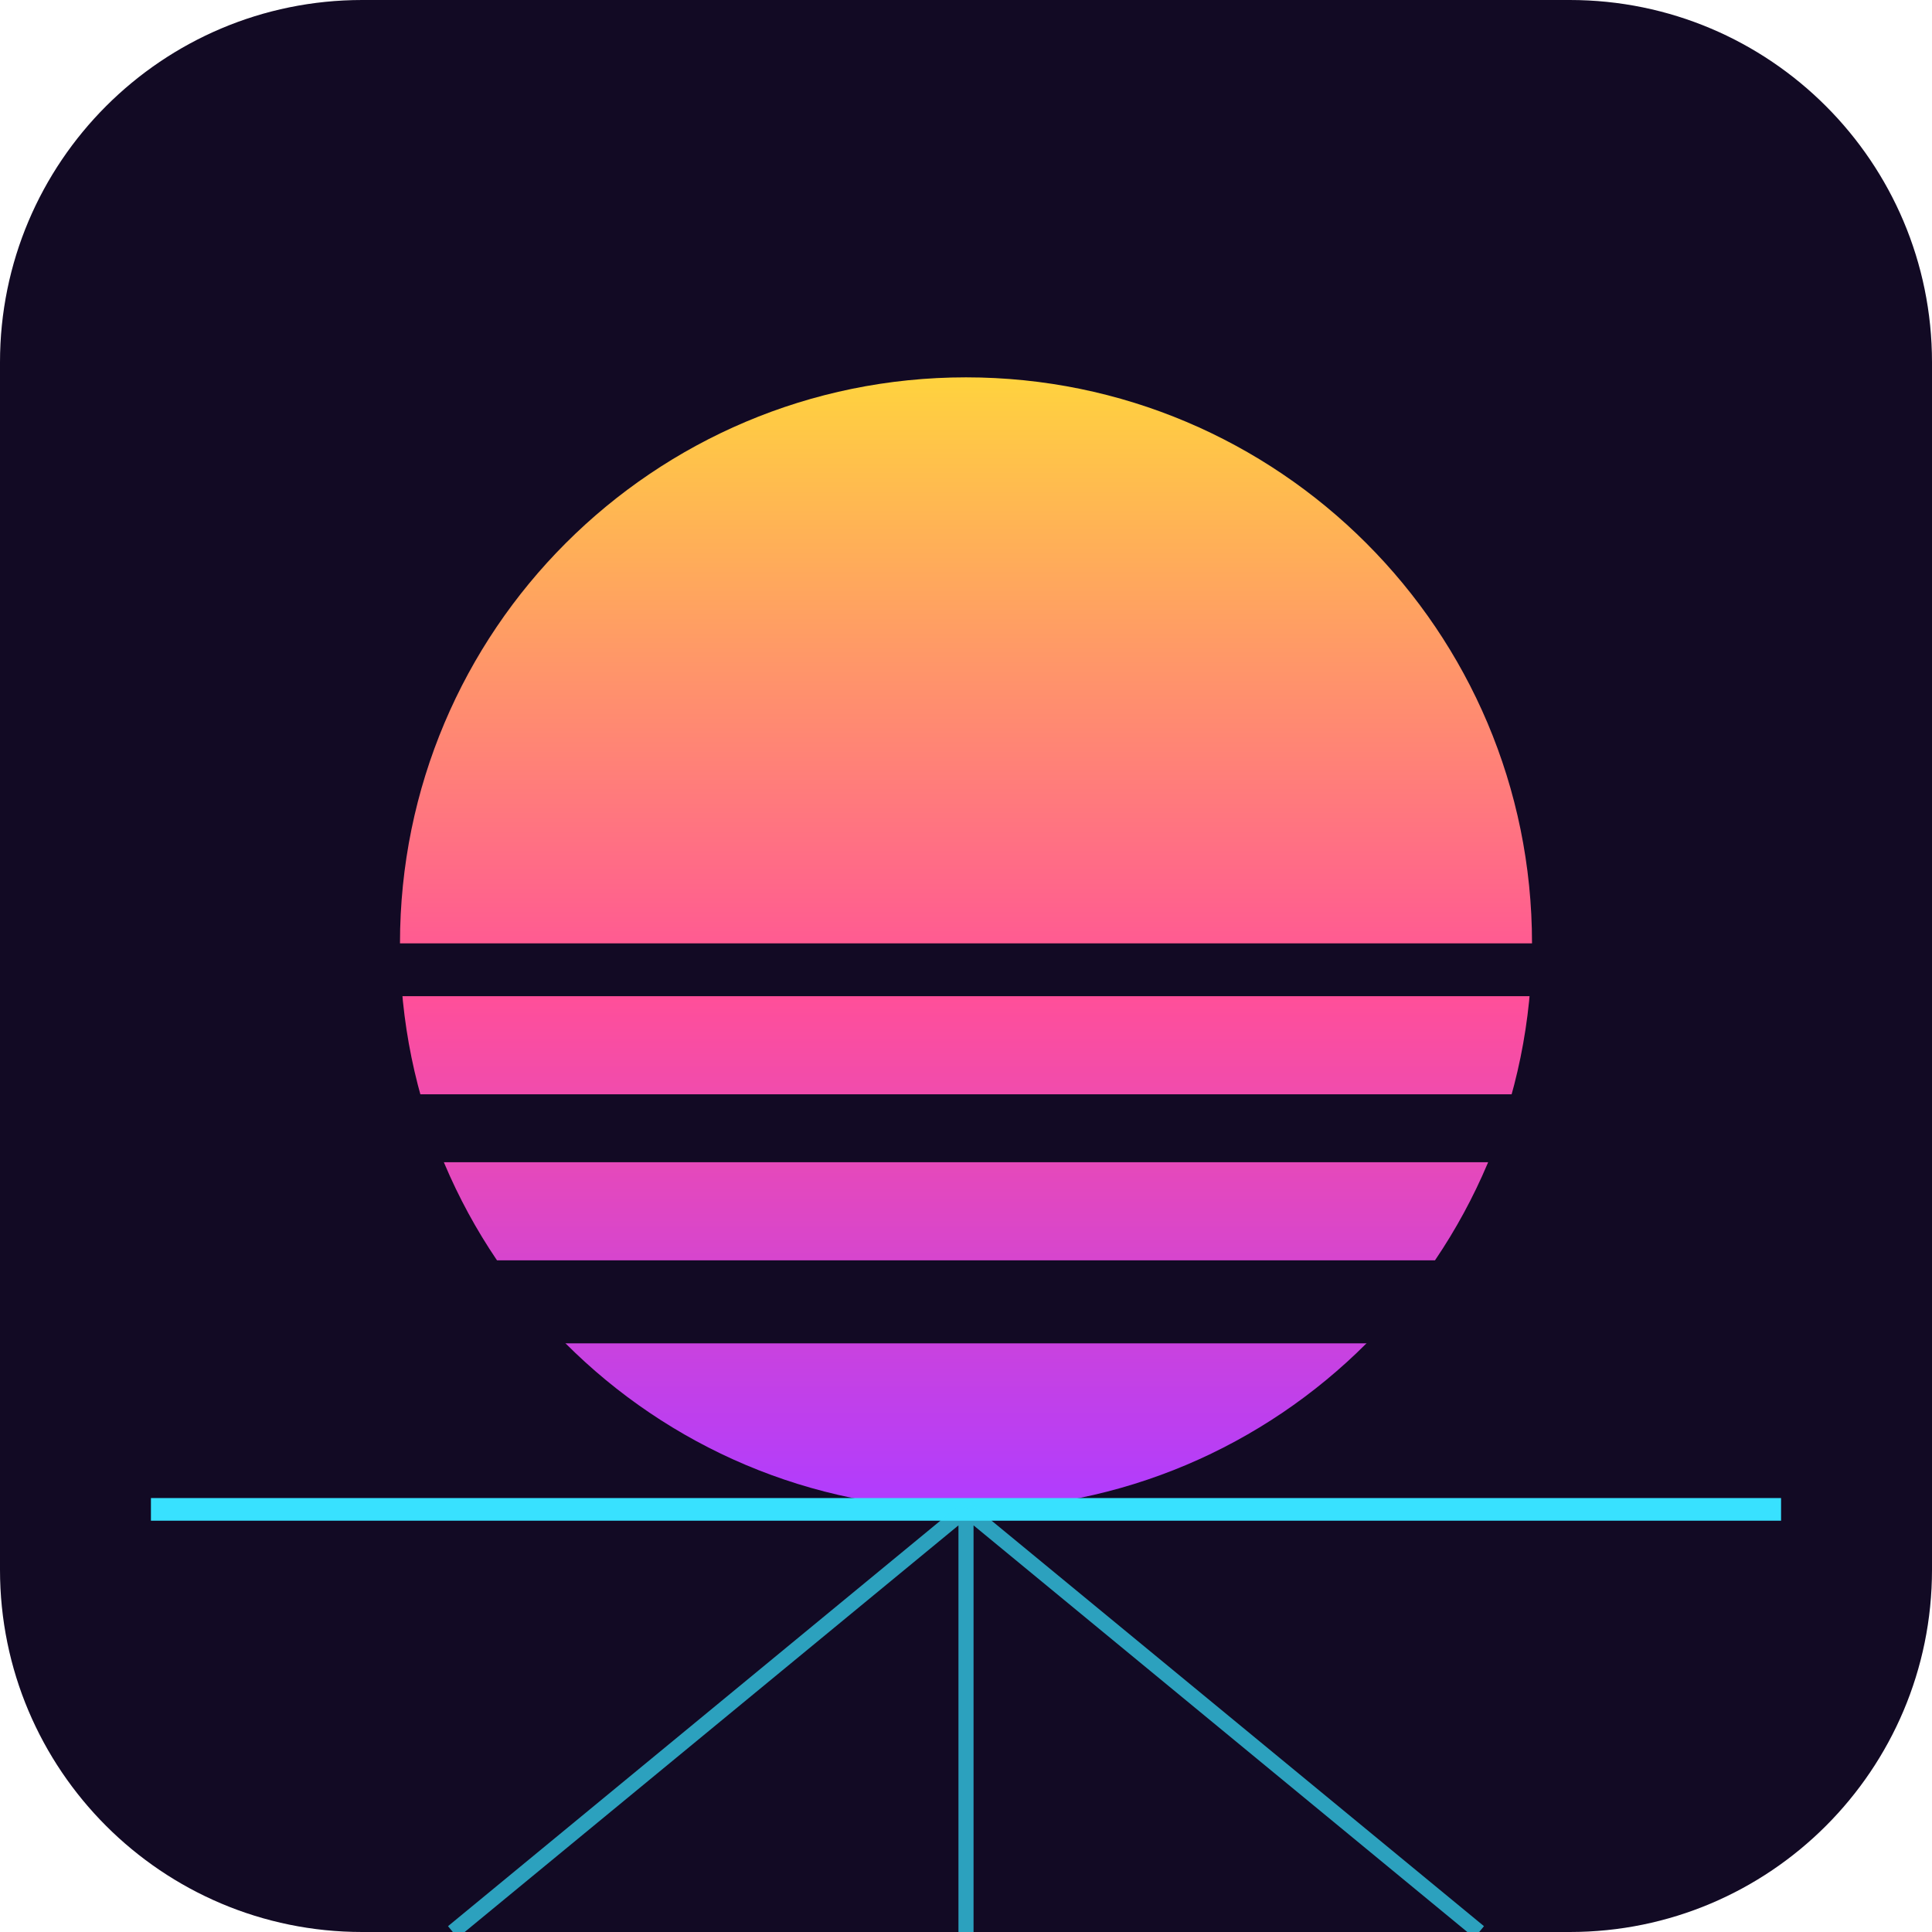
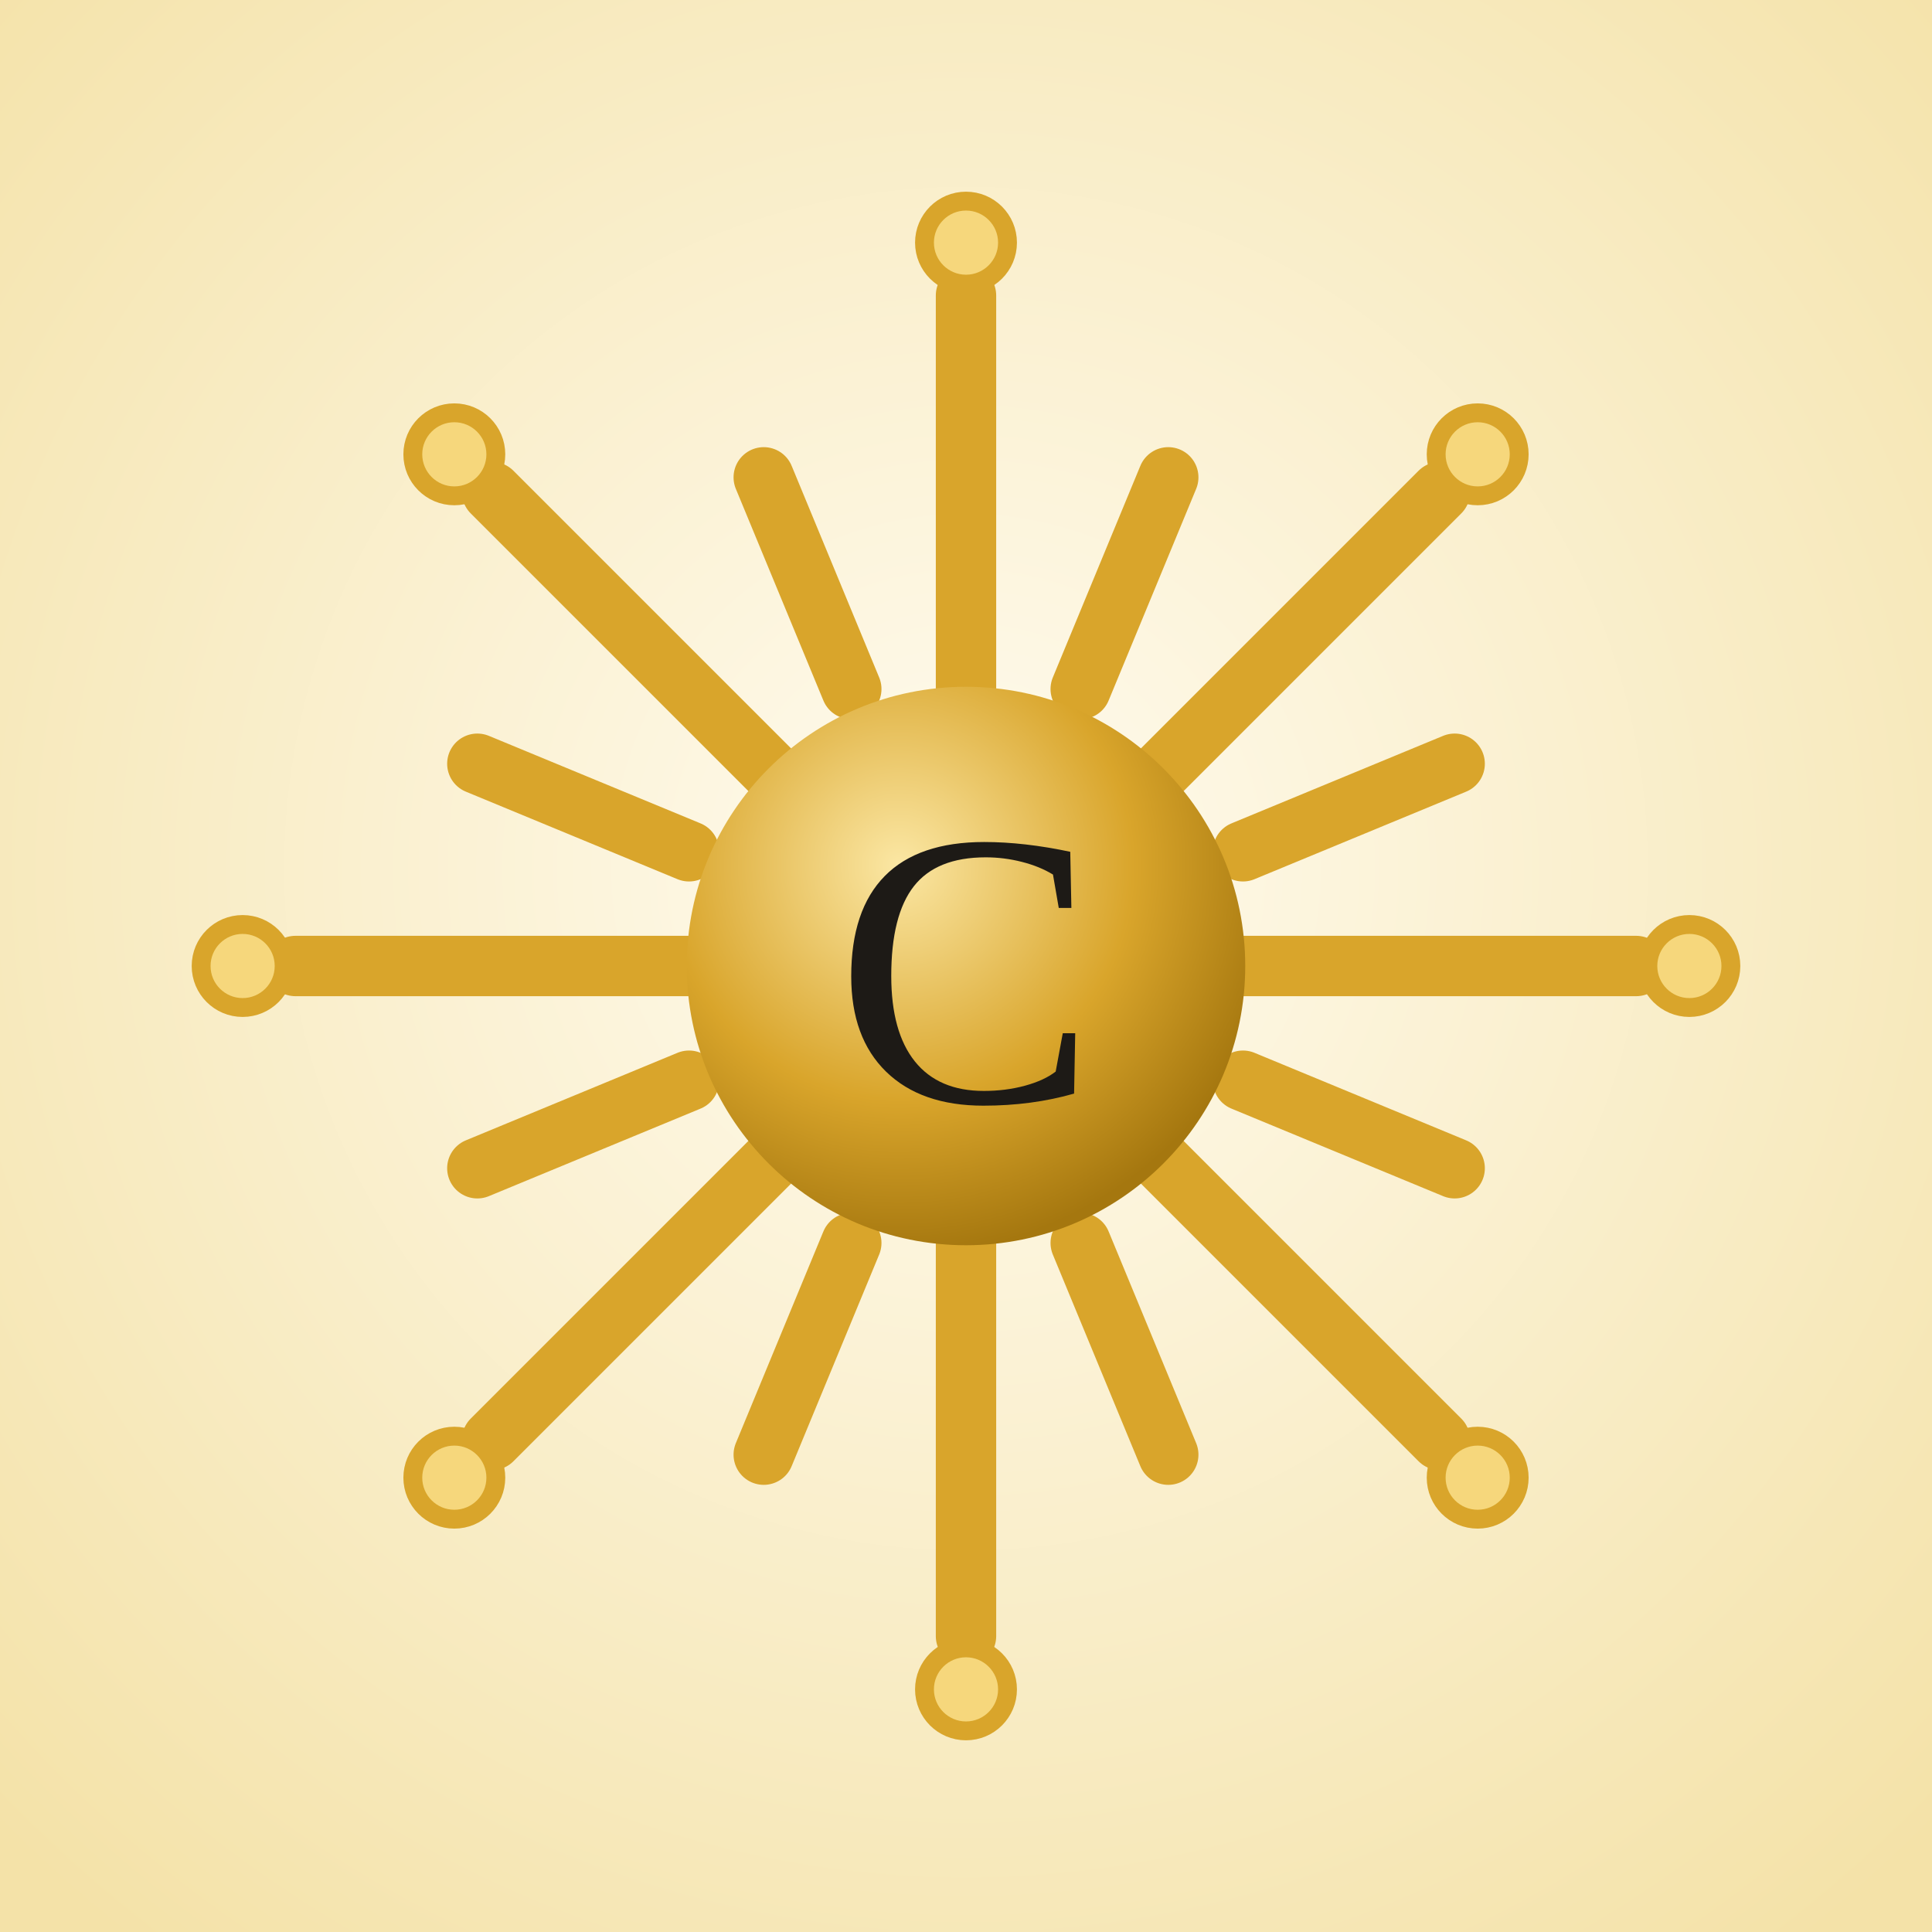
<svg xmlns="http://www.w3.org/2000/svg" viewBox="0 0 512 512">
  <defs>
-     <linearGradient id="sun" x1="0" y1="0" x2="0" y2="1">
-       <stop offset="0" stop-color="#ffd23f" />
-       <stop offset="0.55" stop-color="#ff4f9a" />
-       <stop offset="1" stop-color="#b03cff" />
-     </linearGradient>
+     <radialGradient id="bg" cx="50%" cy="45%" r="70%">
+       <stop offset="0" stop-color="#fffbef" />
+       <stop offset="1" stop-color="#f4e2a8" />
+     </radialGradient>
+     <radialGradient id="c" cx="38%" cy="32%" r="70%">
+       <stop offset="0" stop-color="#fbe7a4" />
+       <stop offset=".6" stop-color="#d9a52b" />
+       <stop offset="1" stop-color="#a5770f" />
+     </radialGradient>
  </defs>
-   <rect width="512" height="512" rx="96" fill="#120a24" />
-   <circle cx="256" cy="250" r="150" fill="url(#sun)" />
-   <g fill="#120a24">
-     <rect x="96" y="250" width="320" height="14" />
-     <rect x="96" y="290" width="320" height="18" />
-     <rect x="96" y="334" width="320" height="22" />
+   <rect width="512" height="512" fill="url(#bg)" />
+   <g stroke="#d9a52b" stroke-width="16" stroke-linecap="round" fill="#f6d77c">
+     <line x1="326.1" y1="256.0" x2="433.6" y2="256.0" />
+     <circle cx="447.7" cy="256.0" r="11" stroke-width="5" />
+     <line x1="329.4" y1="286.4" x2="385.5" y2="309.6" />
+     <line x1="305.6" y1="305.6" x2="381.6" y2="381.6" />
+     <circle cx="391.6" cy="391.6" r="11" stroke-width="5" />
+     <line x1="286.4" y1="329.4" x2="309.6" y2="385.5" />
+     <line x1="256.0" y1="326.1" x2="256.0" y2="433.6" />
+     <circle cx="256.0" cy="447.7" r="11" stroke-width="5" />
+     <line x1="225.6" y1="329.4" x2="202.4" y2="385.5" />
+     <line x1="206.4" y1="305.6" x2="130.4" y2="381.6" />
+     <circle cx="120.4" cy="391.6" r="11" stroke-width="5" />
+     <line x1="182.6" y1="286.4" x2="126.5" y2="309.6" />
+     <line x1="185.9" y1="256.0" x2="78.3" y2="256.0" />
+     <circle cx="64.3" cy="256.0" r="11" stroke-width="5" />
+     <line x1="182.6" y1="225.6" x2="126.5" y2="202.4" />
+     <line x1="206.4" y1="206.4" x2="130.4" y2="130.4" />
+     <circle cx="120.4" cy="120.4" r="11" stroke-width="5" />
+     <line x1="225.6" y1="182.6" x2="202.4" y2="126.5" />
+     <line x1="256.0" y1="185.9" x2="256.0" y2="78.3" />
+     <circle cx="256.0" cy="64.3" r="11" stroke-width="5" />
+     <line x1="286.4" y1="182.6" x2="309.6" y2="126.5" />
+     <line x1="305.6" y1="206.4" x2="381.6" y2="130.4" />
+     <circle cx="391.6" cy="120.4" r="11" stroke-width="5" />
+     <line x1="329.4" y1="225.6" x2="385.5" y2="202.4" />
  </g>
-   <path d="M40 400 H472" stroke="#38e1ff" stroke-width="6" />
-   <path d="M256 400 L120 512 M256 400 L392 512 M256 400 L256 512" stroke="#38e1ff" stroke-width="4" opacity=".7" />
+   <circle cx="256.0" cy="256.0" r="74" fill="url(#c)" />
+   <text x="256" y="292" text-anchor="middle" font-family="Georgia, 'Times New Roman', serif" font-size="104" fill="#1d1a16">C</text>
</svg>
